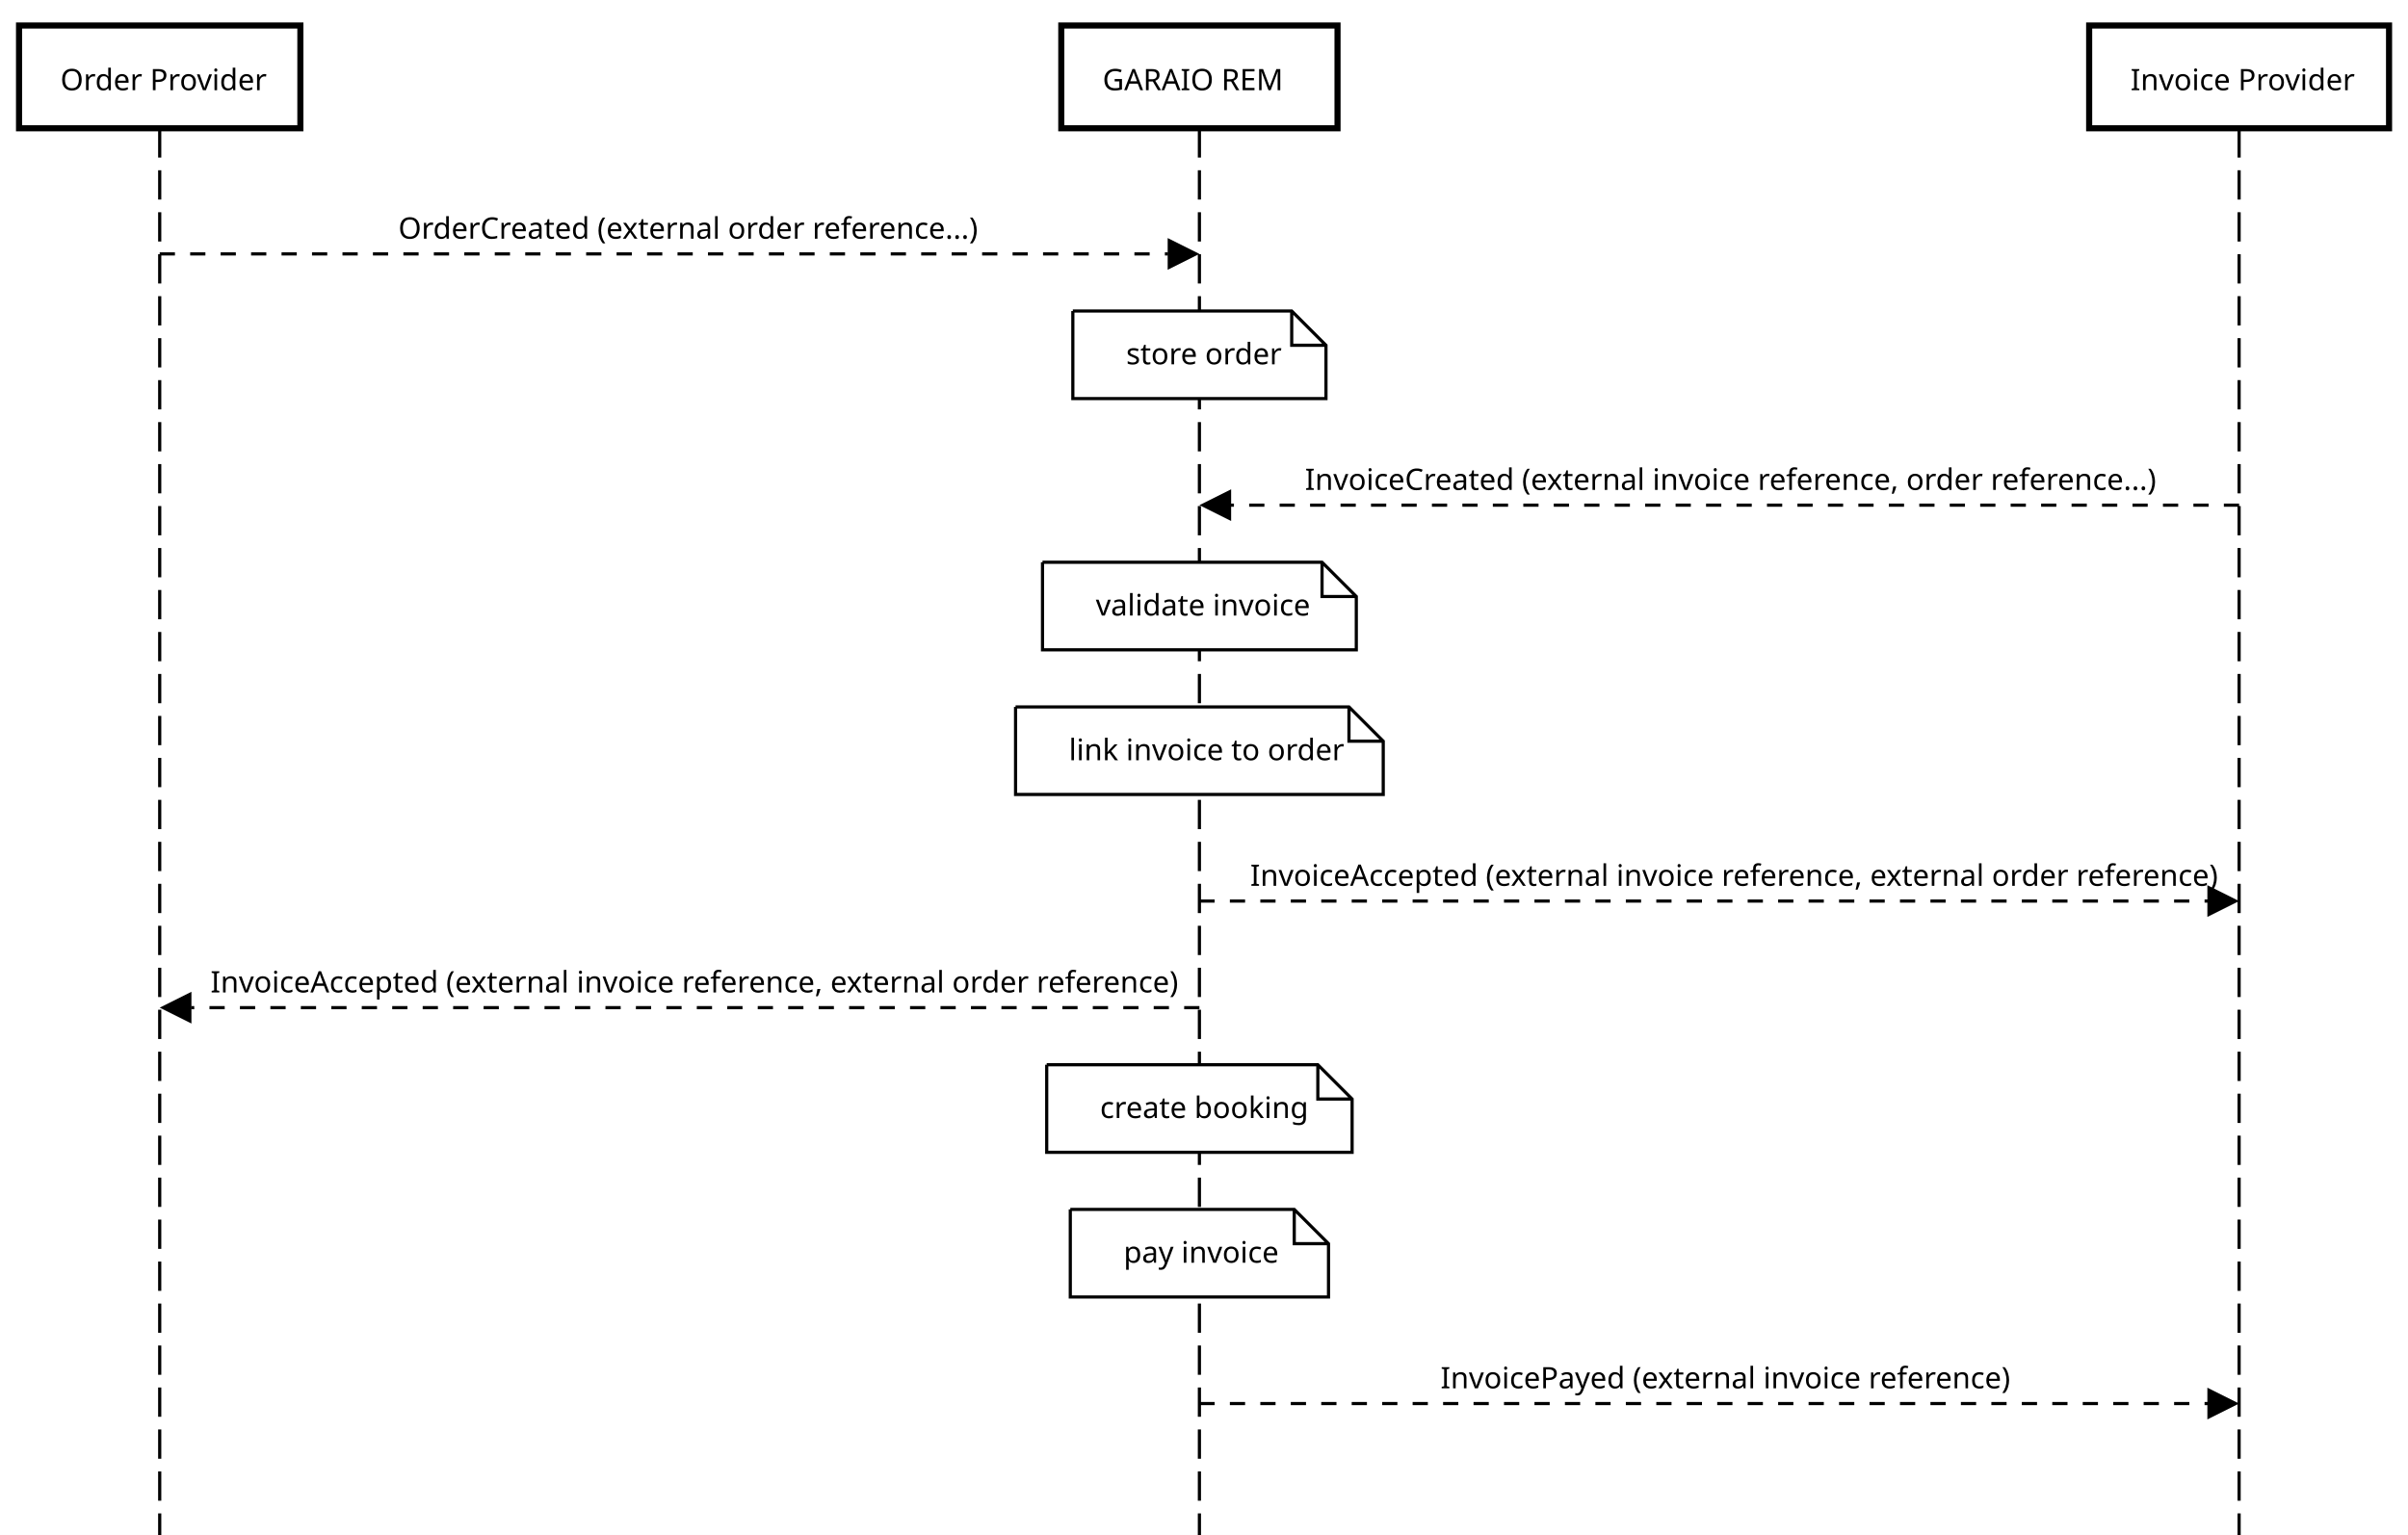
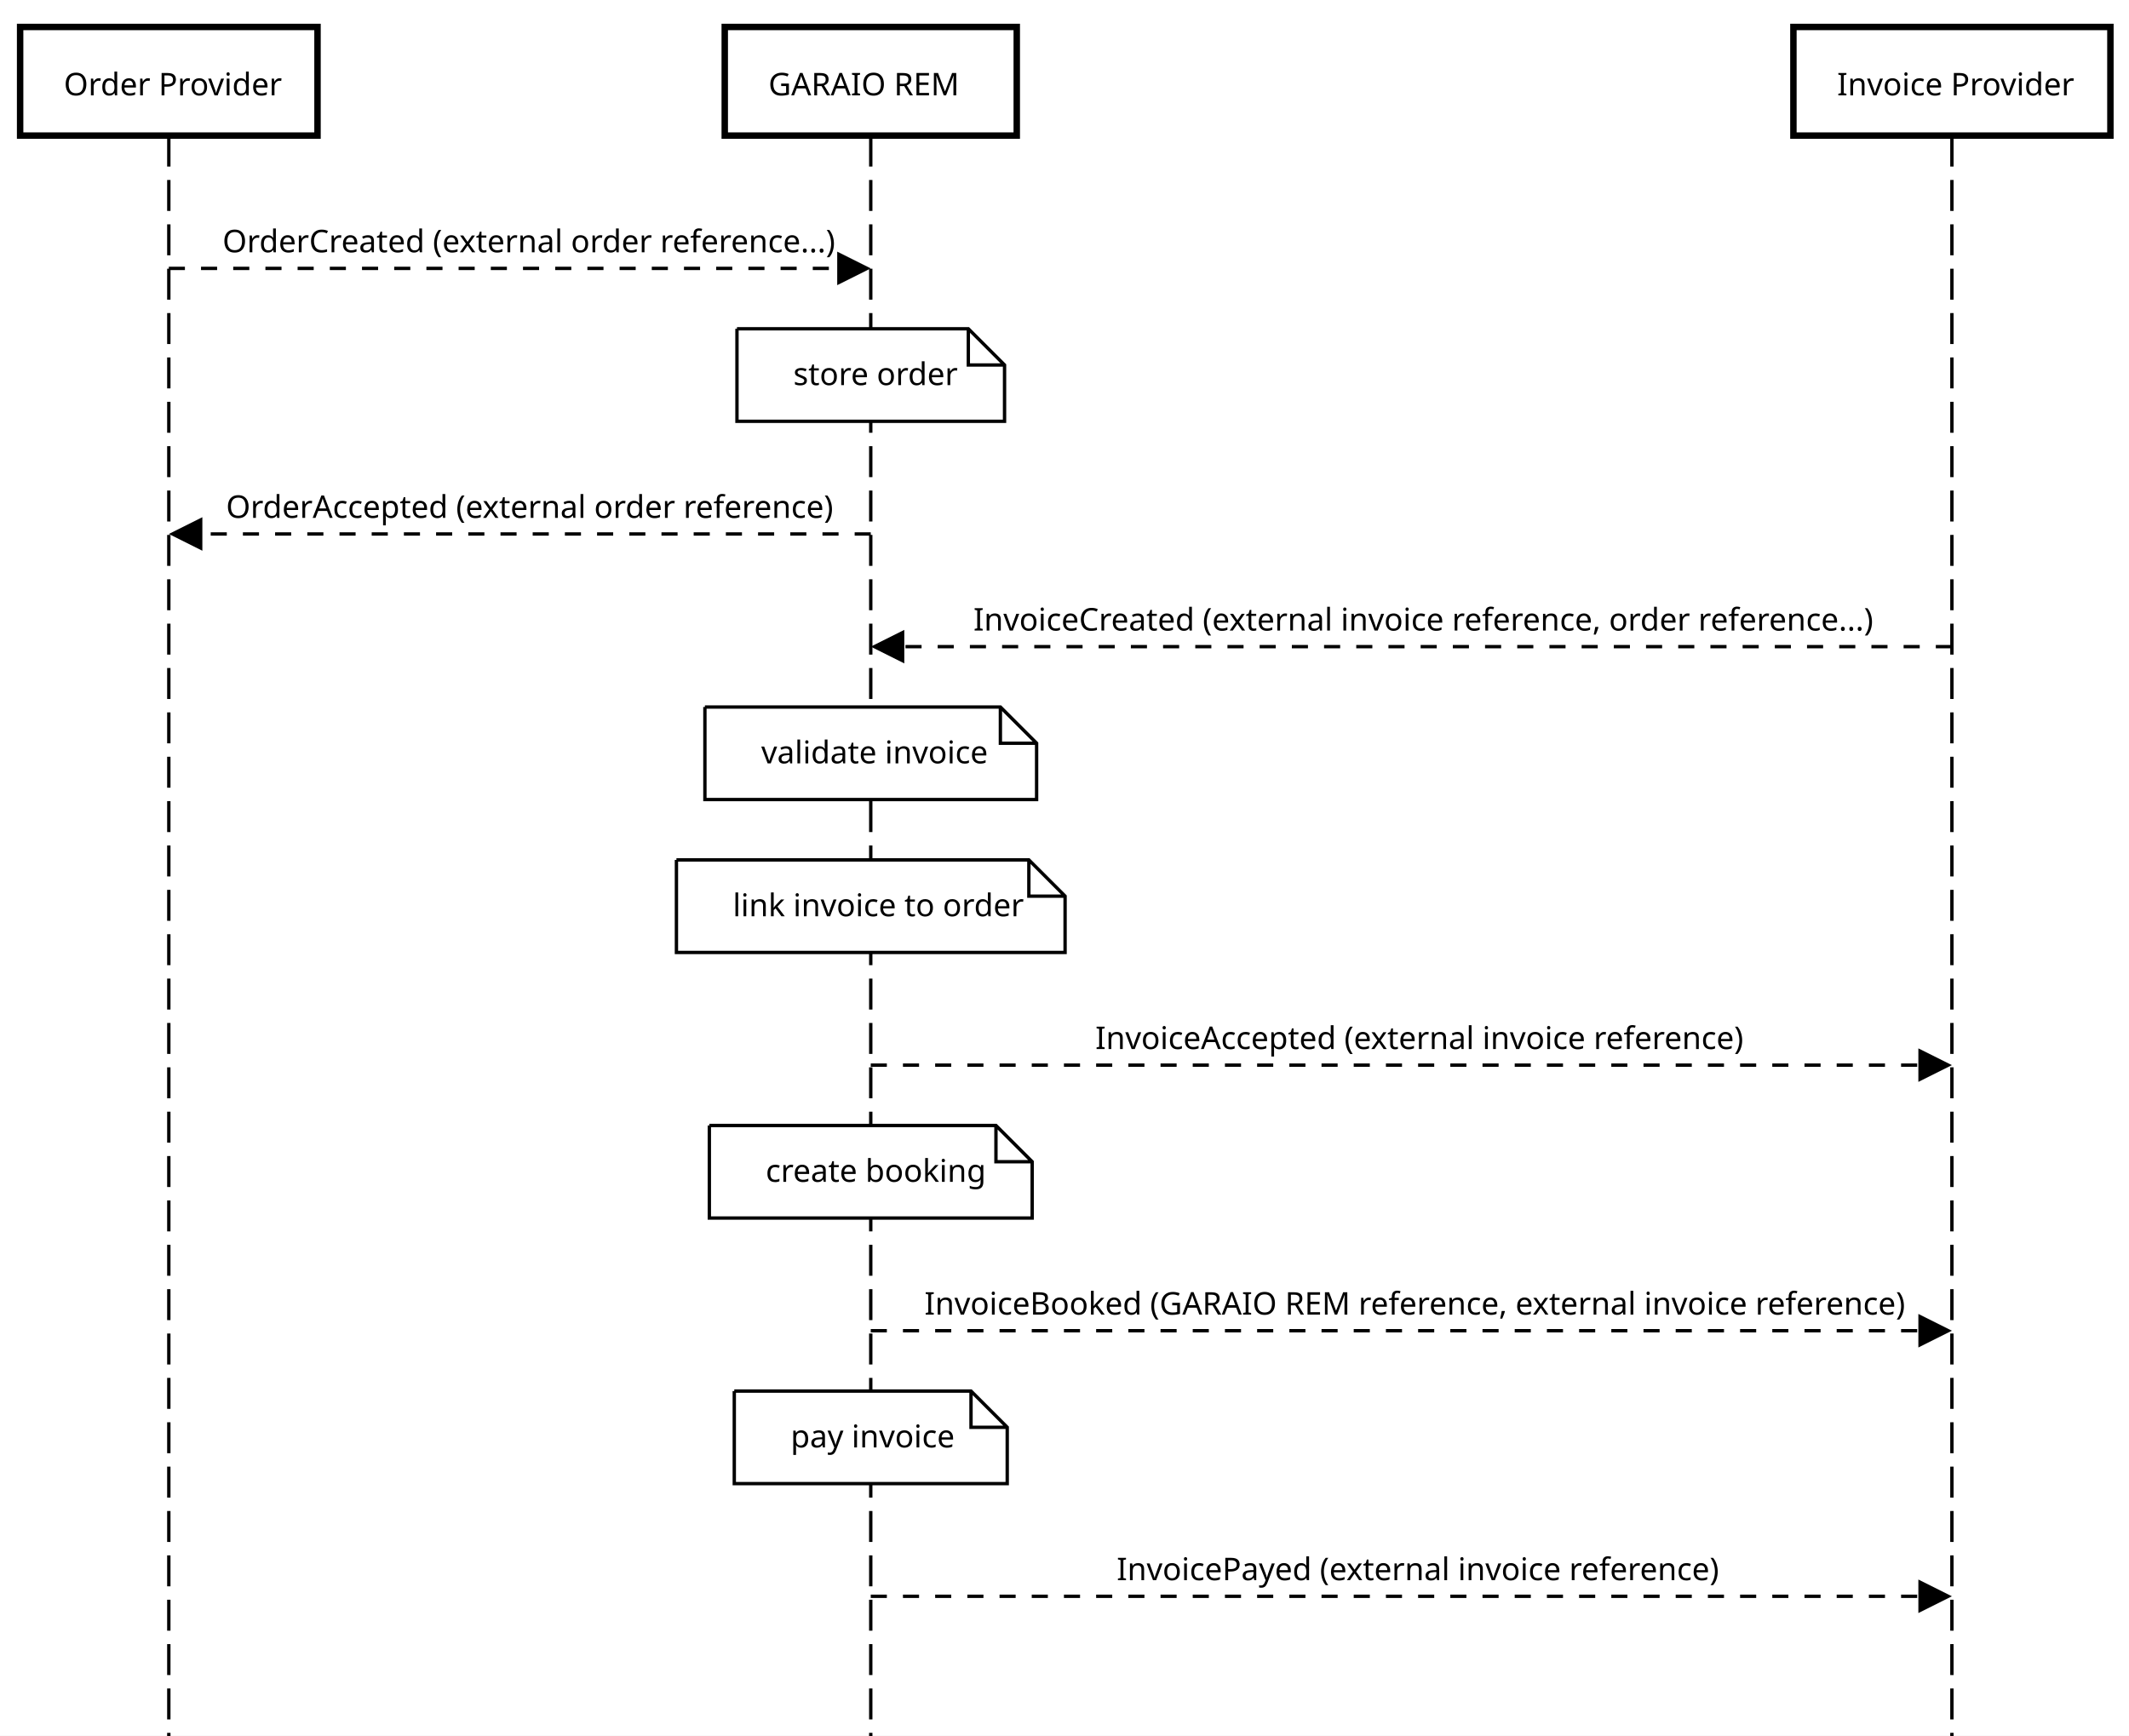
- <svg xmlns="http://www.w3.org/2000/svg" version="1.1" width="1192" height="760">
+ <svg xmlns="http://www.w3.org/2000/svg" version="1.1" width="997" height="813">
  <defs />
  <g>
    <g />
    <g />
    <g />
    <g />
    <g />
    <g />
    <g />
    <g />
    <g />
    <g />
+     <g />
    <g>
-       <rect fill="white" stroke="none" x="0" y="0" width="1192" height="760" />
+       <rect fill="white" stroke="none" x="0" y="0" width="997" height="813" />
    </g>
    <g />
    <g>
-       <path fill="none" stroke="black" paint-order="fill stroke markers" d=" M 79.057 63.519 L 79.057 760.906" stroke-miterlimit="10" stroke-width="1.571" stroke-dasharray="14.499,6.283" />
-       <path fill="none" stroke="black" paint-order="fill stroke markers" d=" M 593.726 63.519 L 593.726 760.906" stroke-miterlimit="10" stroke-width="1.571" stroke-dasharray="14.499,6.283" />
-       <path fill="none" stroke="black" paint-order="fill stroke markers" d=" M 1108.395 63.519 L 1108.395 760.906" stroke-miterlimit="10" stroke-width="1.571" stroke-dasharray="14.499,6.283" />
+       <path fill="none" stroke="black" paint-order="fill stroke markers" d=" M 79.057 63.519 L 79.057 813.682" stroke-miterlimit="10" stroke-width="1.571" stroke-dasharray="14.499,6.283" />
+       <path fill="none" stroke="black" paint-order="fill stroke markers" d=" M 407.771 63.519 L 407.771 813.682" stroke-miterlimit="10" stroke-width="1.571" stroke-dasharray="14.499,6.283" />
+       <path fill="none" stroke="black" paint-order="fill stroke markers" d=" M 914.068 63.519 L 914.068 813.682" stroke-miterlimit="10" stroke-width="1.571" stroke-dasharray="14.499,6.283" />
    </g>
    <g>
      <path fill="none" stroke="none" />
      <g>
        <path fill="white" stroke="black" paint-order="fill stroke markers" d=" M 9.424 12.628 L 148.689 12.628 L 148.689 63.519 L 9.424 63.519 L 9.424 12.628 Z" stroke-miterlimit="10" stroke-width="3.016" stroke-dasharray="" />
      </g>
      <g>
        <g />
        <text fill="black" stroke="none" font-family="sans-serif" font-size="11pt" font-style="normal" font-weight="normal" text-decoration="normal" x="29.875" y="44.67" text-anchor="start" dominant-baseline="alphabetic" xml:space="preserve">Order Provider</text>
      </g>
      <path fill="none" stroke="none" />
      <g>
-         <path fill="white" stroke="black" paint-order="fill stroke markers" d=" M 525.353 12.628 L 662.098 12.628 L 662.098 63.519 L 525.353 63.519 L 525.353 12.628 Z" stroke-miterlimit="10" stroke-width="3.016" stroke-dasharray="" />
+         <path fill="white" stroke="black" paint-order="fill stroke markers" d=" M 339.398 12.628 L 476.144 12.628 L 476.144 63.519 L 339.398 63.519 L 339.398 12.628 Z" stroke-miterlimit="10" stroke-width="3.016" stroke-dasharray="" />
      </g>
      <g>
        <g />
-         <text fill="black" stroke="none" font-family="sans-serif" font-size="11pt" font-style="normal" font-weight="normal" text-decoration="normal" x="545.803" y="44.67" text-anchor="start" dominant-baseline="alphabetic" xml:space="preserve">GARAIO REM</text>
+         <text fill="black" stroke="none" font-family="sans-serif" font-size="11pt" font-style="normal" font-weight="normal" text-decoration="normal" x="359.849" y="44.67" text-anchor="start" dominant-baseline="alphabetic" xml:space="preserve">GARAIO REM</text>
      </g>
      <path fill="none" stroke="none" />
      <g>
-         <path fill="white" stroke="black" paint-order="fill stroke markers" d=" M 1034.17 12.628 L 1182.619 12.628 L 1182.619 63.519 L 1034.17 63.519 L 1034.17 12.628 Z" stroke-miterlimit="10" stroke-width="3.016" stroke-dasharray="" />
+         <path fill="white" stroke="black" paint-order="fill stroke markers" d=" M 839.844 12.628 L 988.293 12.628 L 988.293 63.519 L 839.844 63.519 L 839.844 12.628 Z" stroke-miterlimit="10" stroke-width="3.016" stroke-dasharray="" />
      </g>
      <g>
        <g />
-         <text fill="black" stroke="none" font-family="sans-serif" font-size="11pt" font-style="normal" font-weight="normal" text-decoration="normal" x="1054.62" y="44.67" text-anchor="start" dominant-baseline="alphabetic" xml:space="preserve">Invoice Provider</text>
+         <text fill="black" stroke="none" font-family="sans-serif" font-size="11pt" font-style="normal" font-weight="normal" text-decoration="normal" x="860.294" y="44.67" text-anchor="start" dominant-baseline="alphabetic" xml:space="preserve">Invoice Provider</text>
      </g>
    </g>
    <g>
      <g>
        <g>
-           <rect fill="white" stroke="none" x="194.338" y="101.215" width="284.107" height="24.503" />
+           <rect fill="white" stroke="none" x="101.361" y="101.215" width="284.107" height="24.503" />
        </g>
-         <text fill="black" stroke="none" font-family="sans-serif" font-size="11pt" font-style="normal" font-weight="normal" text-decoration="normal" x="197.165" y="118.179" text-anchor="start" dominant-baseline="alphabetic" xml:space="preserve">OrderCreated (external order reference...)</text>
+         <text fill="black" stroke="none" font-family="sans-serif" font-size="11pt" font-style="normal" font-weight="normal" text-decoration="normal" x="104.188" y="118.179" text-anchor="start" dominant-baseline="alphabetic" xml:space="preserve">OrderCreated (external order reference...)</text>
      </g>
      <g>
-         <path fill="none" stroke="black" paint-order="fill stroke markers" d=" M 79.057 125.718 L 578.207 125.718" stroke-miterlimit="10" stroke-width="1.571" stroke-dasharray="7.539" />
-         <g transform="translate(593.7256,125.7182) translate(-593.7256,-125.7182)">
-           <path fill="black" stroke="none" paint-order="stroke fill markers" d=" M 578.019 117.865 L 593.726 125.718 L 578.019 133.572 Z" />
+         <path fill="none" stroke="black" paint-order="fill stroke markers" d=" M 79.057 125.718 L 392.253 125.718" stroke-miterlimit="10" stroke-width="1.571" stroke-dasharray="7.539" />
+         <g transform="translate(407.771,125.7182) translate(-407.771,-125.7182)">
+           <path fill="black" stroke="none" paint-order="stroke fill markers" d=" M 392.064 117.865 L 407.771 125.718 L 392.064 133.572 Z" />
        </g>
      </g>
-       <path fill="white" stroke="black" paint-order="fill stroke markers" d=" M 531.072 153.991 L 639.416 153.991 L 656.379 170.954 L 656.379 197.342 L 531.072 197.342 L 531.072 153.991 M 639.416 153.991 L 639.416 170.954 L 656.379 170.954" stroke-miterlimit="10" stroke-width="1.571" stroke-dasharray="" />
+       <path fill="white" stroke="black" paint-order="fill stroke markers" d=" M 345.118 153.991 L 453.461 153.991 L 470.425 170.954 L 470.425 197.342 L 345.118 197.342 L 345.118 153.991 M 453.461 153.991 L 453.461 170.954 L 470.425 170.954" stroke-miterlimit="10" stroke-width="1.571" stroke-dasharray="" />
      <g>
-         <text fill="black" stroke="none" font-family="sans-serif" font-size="11pt" font-style="normal" font-weight="normal" text-decoration="normal" x="557.46" y="180.378" text-anchor="start" dominant-baseline="alphabetic" xml:space="preserve">store order</text>
+         <text fill="black" stroke="none" font-family="sans-serif" font-size="11pt" font-style="normal" font-weight="normal" text-decoration="normal" x="371.505" y="180.378" text-anchor="start" dominant-baseline="alphabetic" xml:space="preserve">store order</text>
      </g>
      <g>
        <g>
-           <rect fill="white" stroke="none" x="643.133" y="225.614" width="415.855" height="24.503" />
+           <rect fill="white" stroke="none" x="103.023" y="225.614" width="280.781" height="24.503" />
        </g>
-         <text fill="black" stroke="none" font-family="sans-serif" font-size="11pt" font-style="normal" font-weight="normal" text-decoration="normal" x="645.96" y="242.578" text-anchor="start" dominant-baseline="alphabetic" xml:space="preserve">InvoiceCreated (external invoice reference, order reference...)</text>
+         <text fill="black" stroke="none" font-family="sans-serif" font-size="11pt" font-style="normal" font-weight="normal" text-decoration="normal" x="105.85" y="242.578" text-anchor="start" dominant-baseline="alphabetic" xml:space="preserve">OrderAccepted (external order reference)</text>
      </g>
      <g>
-         <path fill="none" stroke="black" paint-order="fill stroke markers" d=" M 1108.395 250.117 L 609.244 250.117" stroke-miterlimit="10" stroke-width="1.571" stroke-dasharray="7.539" />
-         <g transform="translate(593.7256,250.1171) translate(-593.7256,-250.1171)">
-           <path fill="black" stroke="none" paint-order="stroke fill markers" d=" M 609.433 242.264 L 593.726 250.117 L 609.433 257.971 Z" />
-         </g>
-       </g>
-       <path fill="white" stroke="black" paint-order="fill stroke markers" d=" M 516.057 278.39 L 654.43 278.39 L 671.394 295.353 L 671.394 321.741 L 516.057 321.741 L 516.057 278.39 M 654.43 278.39 L 654.43 295.353 L 671.394 295.353" stroke-miterlimit="10" stroke-width="1.571" stroke-dasharray="" />
-       <g>
-         <text fill="black" stroke="none" font-family="sans-serif" font-size="11pt" font-style="normal" font-weight="normal" text-decoration="normal" x="542.445" y="304.777" text-anchor="start" dominant-baseline="alphabetic" xml:space="preserve">validate invoice</text>
-       </g>
-       <path fill="white" stroke="black" paint-order="fill stroke markers" d=" M 502.724 350.013 L 667.764 350.013 L 684.727 366.977 L 684.727 393.364 L 502.724 393.364 L 502.724 350.013 M 667.764 350.013 L 667.764 366.977 L 684.727 366.977" stroke-miterlimit="10" stroke-width="1.571" stroke-dasharray="" />
-       <g>
-         <text fill="black" stroke="none" font-family="sans-serif" font-size="11pt" font-style="normal" font-weight="normal" text-decoration="normal" x="529.111" y="376.401" text-anchor="start" dominant-baseline="alphabetic" xml:space="preserve">link invoice to order</text>
-       </g>
-       <g>
-         <g>
-           <rect fill="white" stroke="none" x="616.029" y="421.637" width="470.061" height="24.503" />
-         </g>
-         <text fill="black" stroke="none" font-family="sans-serif" font-size="11pt" font-style="normal" font-weight="normal" text-decoration="normal" x="618.857" y="438.6" text-anchor="start" dominant-baseline="alphabetic" xml:space="preserve">InvoiceAccepted (external invoice reference, external order reference)</text>
-       </g>
-       <g>
-         <path fill="none" stroke="black" paint-order="fill stroke markers" d=" M 593.726 446.14 L 1092.876 446.14" stroke-miterlimit="10" stroke-width="1.571" stroke-dasharray="7.539" />
-         <g transform="translate(1108.395,446.1395) translate(-1108.395,-446.1395)">
-           <path fill="black" stroke="none" paint-order="stroke fill markers" d=" M 1092.688 438.286 L 1108.395 446.14 L 1092.688 453.993 Z" />
+         <path fill="none" stroke="black" paint-order="fill stroke markers" d=" M 407.771 250.117 L 94.575 250.117" stroke-miterlimit="10" stroke-width="1.571" stroke-dasharray="7.539" />
+         <g transform="translate(79.0567,250.1171) translate(-79.0567,-250.1171)">
+           <path fill="black" stroke="none" paint-order="stroke fill markers" d=" M 94.764 242.264 L 79.057 250.117 L 94.764 257.971 Z" />
        </g>
      </g>
      <g>
        <g>
-           <rect fill="white" stroke="none" x="101.361" y="474.412" width="470.061" height="24.503" />
+           <rect fill="white" stroke="none" x="452.992" y="278.39" width="415.855" height="24.503" />
        </g>
-         <text fill="black" stroke="none" font-family="sans-serif" font-size="11pt" font-style="normal" font-weight="normal" text-decoration="normal" x="104.188" y="491.375" text-anchor="start" dominant-baseline="alphabetic" xml:space="preserve">InvoiceAccepted (external invoice reference, external order reference)</text>
+         <text fill="black" stroke="none" font-family="sans-serif" font-size="11pt" font-style="normal" font-weight="normal" text-decoration="normal" x="455.82" y="295.353" text-anchor="start" dominant-baseline="alphabetic" xml:space="preserve">InvoiceCreated (external invoice reference, order reference...)</text>
      </g>
      <g>
-         <path fill="none" stroke="black" paint-order="fill stroke markers" d=" M 593.726 498.915 L 94.575 498.915" stroke-miterlimit="10" stroke-width="1.571" stroke-dasharray="7.539" />
-         <g transform="translate(79.0567,498.9148) translate(-79.0567,-498.9148)">
-           <path fill="black" stroke="none" paint-order="stroke fill markers" d=" M 94.764 491.061 L 79.057 498.915 L 94.764 506.768 Z" />
+         <path fill="none" stroke="black" paint-order="fill stroke markers" d=" M 914.068 302.892 L 423.289 302.892" stroke-miterlimit="10" stroke-width="1.571" stroke-dasharray="7.539" />
+         <g transform="translate(407.771,302.8924) translate(-407.771,-302.8924)">
+           <path fill="black" stroke="none" paint-order="stroke fill markers" d=" M 423.478 295.039 L 407.771 302.892 L 423.478 310.746 Z" />
        </g>
      </g>
-       <path fill="white" stroke="black" paint-order="fill stroke markers" d=" M 518.138 527.187 L 652.35 527.187 L 669.314 544.151 L 669.314 570.538 L 518.138 570.538 L 518.138 527.187 M 652.35 527.187 L 652.35 544.151 L 669.314 544.151" stroke-miterlimit="10" stroke-width="1.571" stroke-dasharray="" />
+       <path fill="white" stroke="black" paint-order="fill stroke markers" d=" M 330.103 331.165 L 468.476 331.165 L 485.439 348.128 L 485.439 374.516 L 330.103 374.516 L 330.103 331.165 M 468.476 331.165 L 468.476 348.128 L 485.439 348.128" stroke-miterlimit="10" stroke-width="1.571" stroke-dasharray="" />
      <g>
-         <text fill="black" stroke="none" font-family="sans-serif" font-size="11pt" font-style="normal" font-weight="normal" text-decoration="normal" x="544.525" y="553.575" text-anchor="start" dominant-baseline="alphabetic" xml:space="preserve">create booking</text>
+         <text fill="black" stroke="none" font-family="sans-serif" font-size="11pt" font-style="normal" font-weight="normal" text-decoration="normal" x="356.49" y="357.552" text-anchor="start" dominant-baseline="alphabetic" xml:space="preserve">validate invoice</text>
      </g>
-       <path fill="white" stroke="black" paint-order="fill stroke markers" d=" M 529.816 598.811 L 640.672 598.811 L 657.635 615.774 L 657.635 642.162 L 529.816 642.162 L 529.816 598.811 M 640.672 598.811 L 640.672 615.774 L 657.635 615.774" stroke-miterlimit="10" stroke-width="1.571" stroke-dasharray="" />
+       <path fill="white" stroke="black" paint-order="fill stroke markers" d=" M 316.769 402.788 L 481.809 402.788 L 498.773 419.752 L 498.773 446.14 L 316.769 446.14 L 316.769 402.788 M 481.809 402.788 L 481.809 419.752 L 498.773 419.752" stroke-miterlimit="10" stroke-width="1.571" stroke-dasharray="" />
      <g>
-         <text fill="black" stroke="none" font-family="sans-serif" font-size="11pt" font-style="normal" font-weight="normal" text-decoration="normal" x="556.204" y="625.198" text-anchor="start" dominant-baseline="alphabetic" xml:space="preserve">pay invoice</text>
+         <text fill="black" stroke="none" font-family="sans-serif" font-size="11pt" font-style="normal" font-weight="normal" text-decoration="normal" x="343.157" y="429.176" text-anchor="start" dominant-baseline="alphabetic" xml:space="preserve">link invoice to order</text>
      </g>
      <g>
        <g>
-           <rect fill="white" stroke="none" x="710.245" y="670.434" width="281.631" height="24.503" />
+           <rect fill="white" stroke="none" x="510.099" y="474.412" width="301.641" height="24.503" />
        </g>
-         <text fill="black" stroke="none" font-family="sans-serif" font-size="11pt" font-style="normal" font-weight="normal" text-decoration="normal" x="713.072" y="687.398" text-anchor="start" dominant-baseline="alphabetic" xml:space="preserve">InvoicePayed (external invoice reference)</text>
+         <text fill="black" stroke="none" font-family="sans-serif" font-size="11pt" font-style="normal" font-weight="normal" text-decoration="normal" x="512.927" y="491.375" text-anchor="start" dominant-baseline="alphabetic" xml:space="preserve">InvoiceAccepted (external invoice reference)</text>
      </g>
      <g>
-         <path fill="none" stroke="black" paint-order="fill stroke markers" d=" M 593.726 694.937 L 1092.876 694.937" stroke-miterlimit="10" stroke-width="1.571" stroke-dasharray="7.539" />
-         <g transform="translate(1108.395,694.9372) translate(-1108.395,-694.9372)">
-           <path fill="black" stroke="none" paint-order="stroke fill markers" d=" M 1092.688 687.084 L 1108.395 694.937 L 1092.688 702.791 Z" />
+         <path fill="none" stroke="black" paint-order="fill stroke markers" d=" M 407.771 498.915 L 898.55 498.915" stroke-miterlimit="10" stroke-width="1.571" stroke-dasharray="7.539" />
+         <g transform="translate(914.0683,498.9148) translate(-914.0683,-498.9148)">
+           <path fill="black" stroke="none" paint-order="stroke fill markers" d=" M 898.361 491.061 L 914.068 498.915 L 898.361 506.768 Z" />
+         </g>
+       </g>
+       <path fill="white" stroke="black" paint-order="fill stroke markers" d=" M 332.183 527.187 L 466.396 527.187 L 483.359 544.151 L 483.359 570.538 L 332.183 570.538 L 332.183 527.187 M 466.396 527.187 L 466.396 544.151 L 483.359 544.151" stroke-miterlimit="10" stroke-width="1.571" stroke-dasharray="" />
+       <g>
+         <text fill="black" stroke="none" font-family="sans-serif" font-size="11pt" font-style="normal" font-weight="normal" text-decoration="normal" x="358.571" y="553.575" text-anchor="start" dominant-baseline="alphabetic" xml:space="preserve">create booking</text>
+       </g>
+       <g>
+         <g>
+           <rect fill="white" stroke="none" x="430.075" y="598.811" width="461.69" height="24.503" />
+         </g>
+         <text fill="black" stroke="none" font-family="sans-serif" font-size="11pt" font-style="normal" font-weight="normal" text-decoration="normal" x="432.902" y="615.774" text-anchor="start" dominant-baseline="alphabetic" xml:space="preserve">InvoiceBooked (GARAIO REM reference, external invoice reference)</text>
+       </g>
+       <g>
+         <path fill="none" stroke="black" paint-order="fill stroke markers" d=" M 407.771 623.314 L 898.55 623.314" stroke-miterlimit="10" stroke-width="1.571" stroke-dasharray="7.539" />
+         <g transform="translate(914.0683,623.3137) translate(-914.0683,-623.3137)">
+           <path fill="black" stroke="none" paint-order="stroke fill markers" d=" M 898.361 615.46 L 914.068 623.314 L 898.361 631.167 Z" />
+         </g>
+       </g>
+       <path fill="white" stroke="black" paint-order="fill stroke markers" d=" M 343.861 651.586 L 454.717 651.586 L 471.681 668.55 L 471.681 694.937 L 343.861 694.937 L 343.861 651.586 M 454.717 651.586 L 454.717 668.55 L 471.681 668.55" stroke-miterlimit="10" stroke-width="1.571" stroke-dasharray="" />
+       <g>
+         <text fill="black" stroke="none" font-family="sans-serif" font-size="11pt" font-style="normal" font-weight="normal" text-decoration="normal" x="370.249" y="677.974" text-anchor="start" dominant-baseline="alphabetic" xml:space="preserve">pay invoice</text>
+       </g>
+       <g>
+         <g>
+           <rect fill="white" stroke="none" x="520.104" y="723.21" width="281.631" height="24.503" />
+         </g>
+         <text fill="black" stroke="none" font-family="sans-serif" font-size="11pt" font-style="normal" font-weight="normal" text-decoration="normal" x="522.931" y="740.173" text-anchor="start" dominant-baseline="alphabetic" xml:space="preserve">InvoicePayed (external invoice reference)</text>
+       </g>
+       <g>
+         <path fill="none" stroke="black" paint-order="fill stroke markers" d=" M 407.771 747.713 L 898.55 747.713" stroke-miterlimit="10" stroke-width="1.571" stroke-dasharray="7.539" />
+         <g transform="translate(914.0683,747.7125) translate(-914.0683,-747.7125)">
+           <path fill="black" stroke="none" paint-order="stroke fill markers" d=" M 898.361 739.859 L 914.068 747.713 L 898.361 755.566 Z" />
        </g>
      </g>
    </g>
    <g />
    <g />
    <g />
  </g>
</svg>
